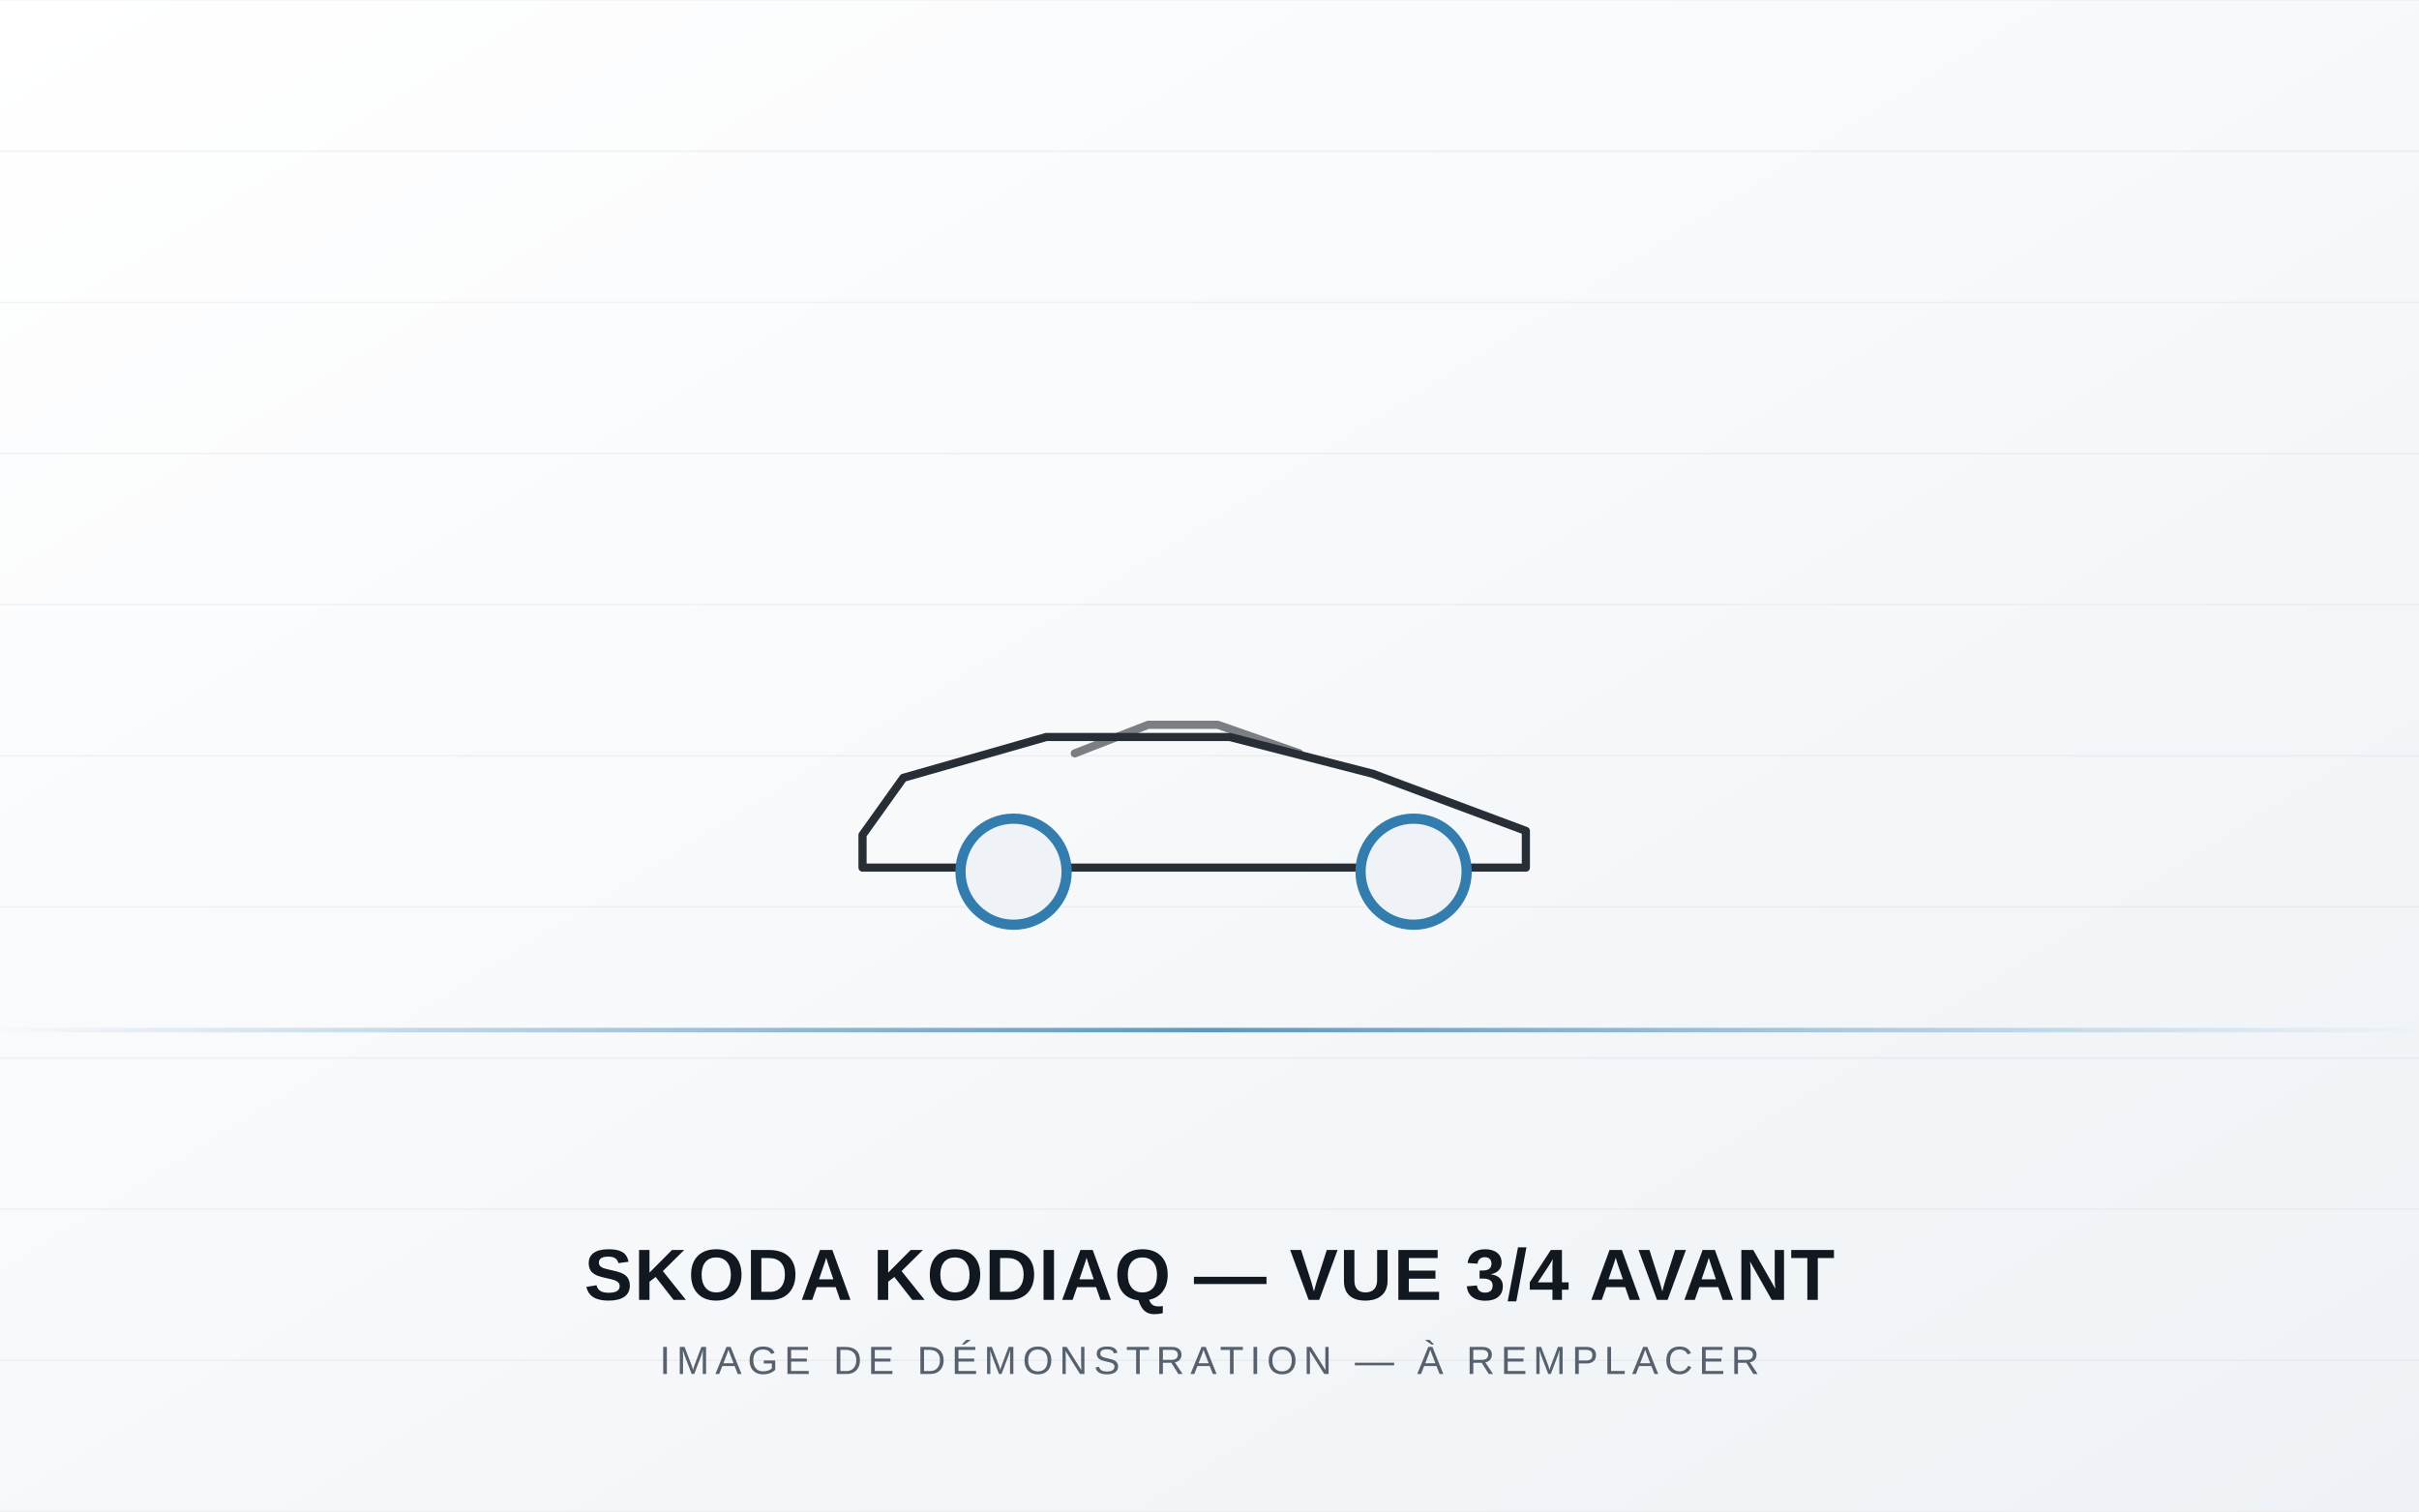
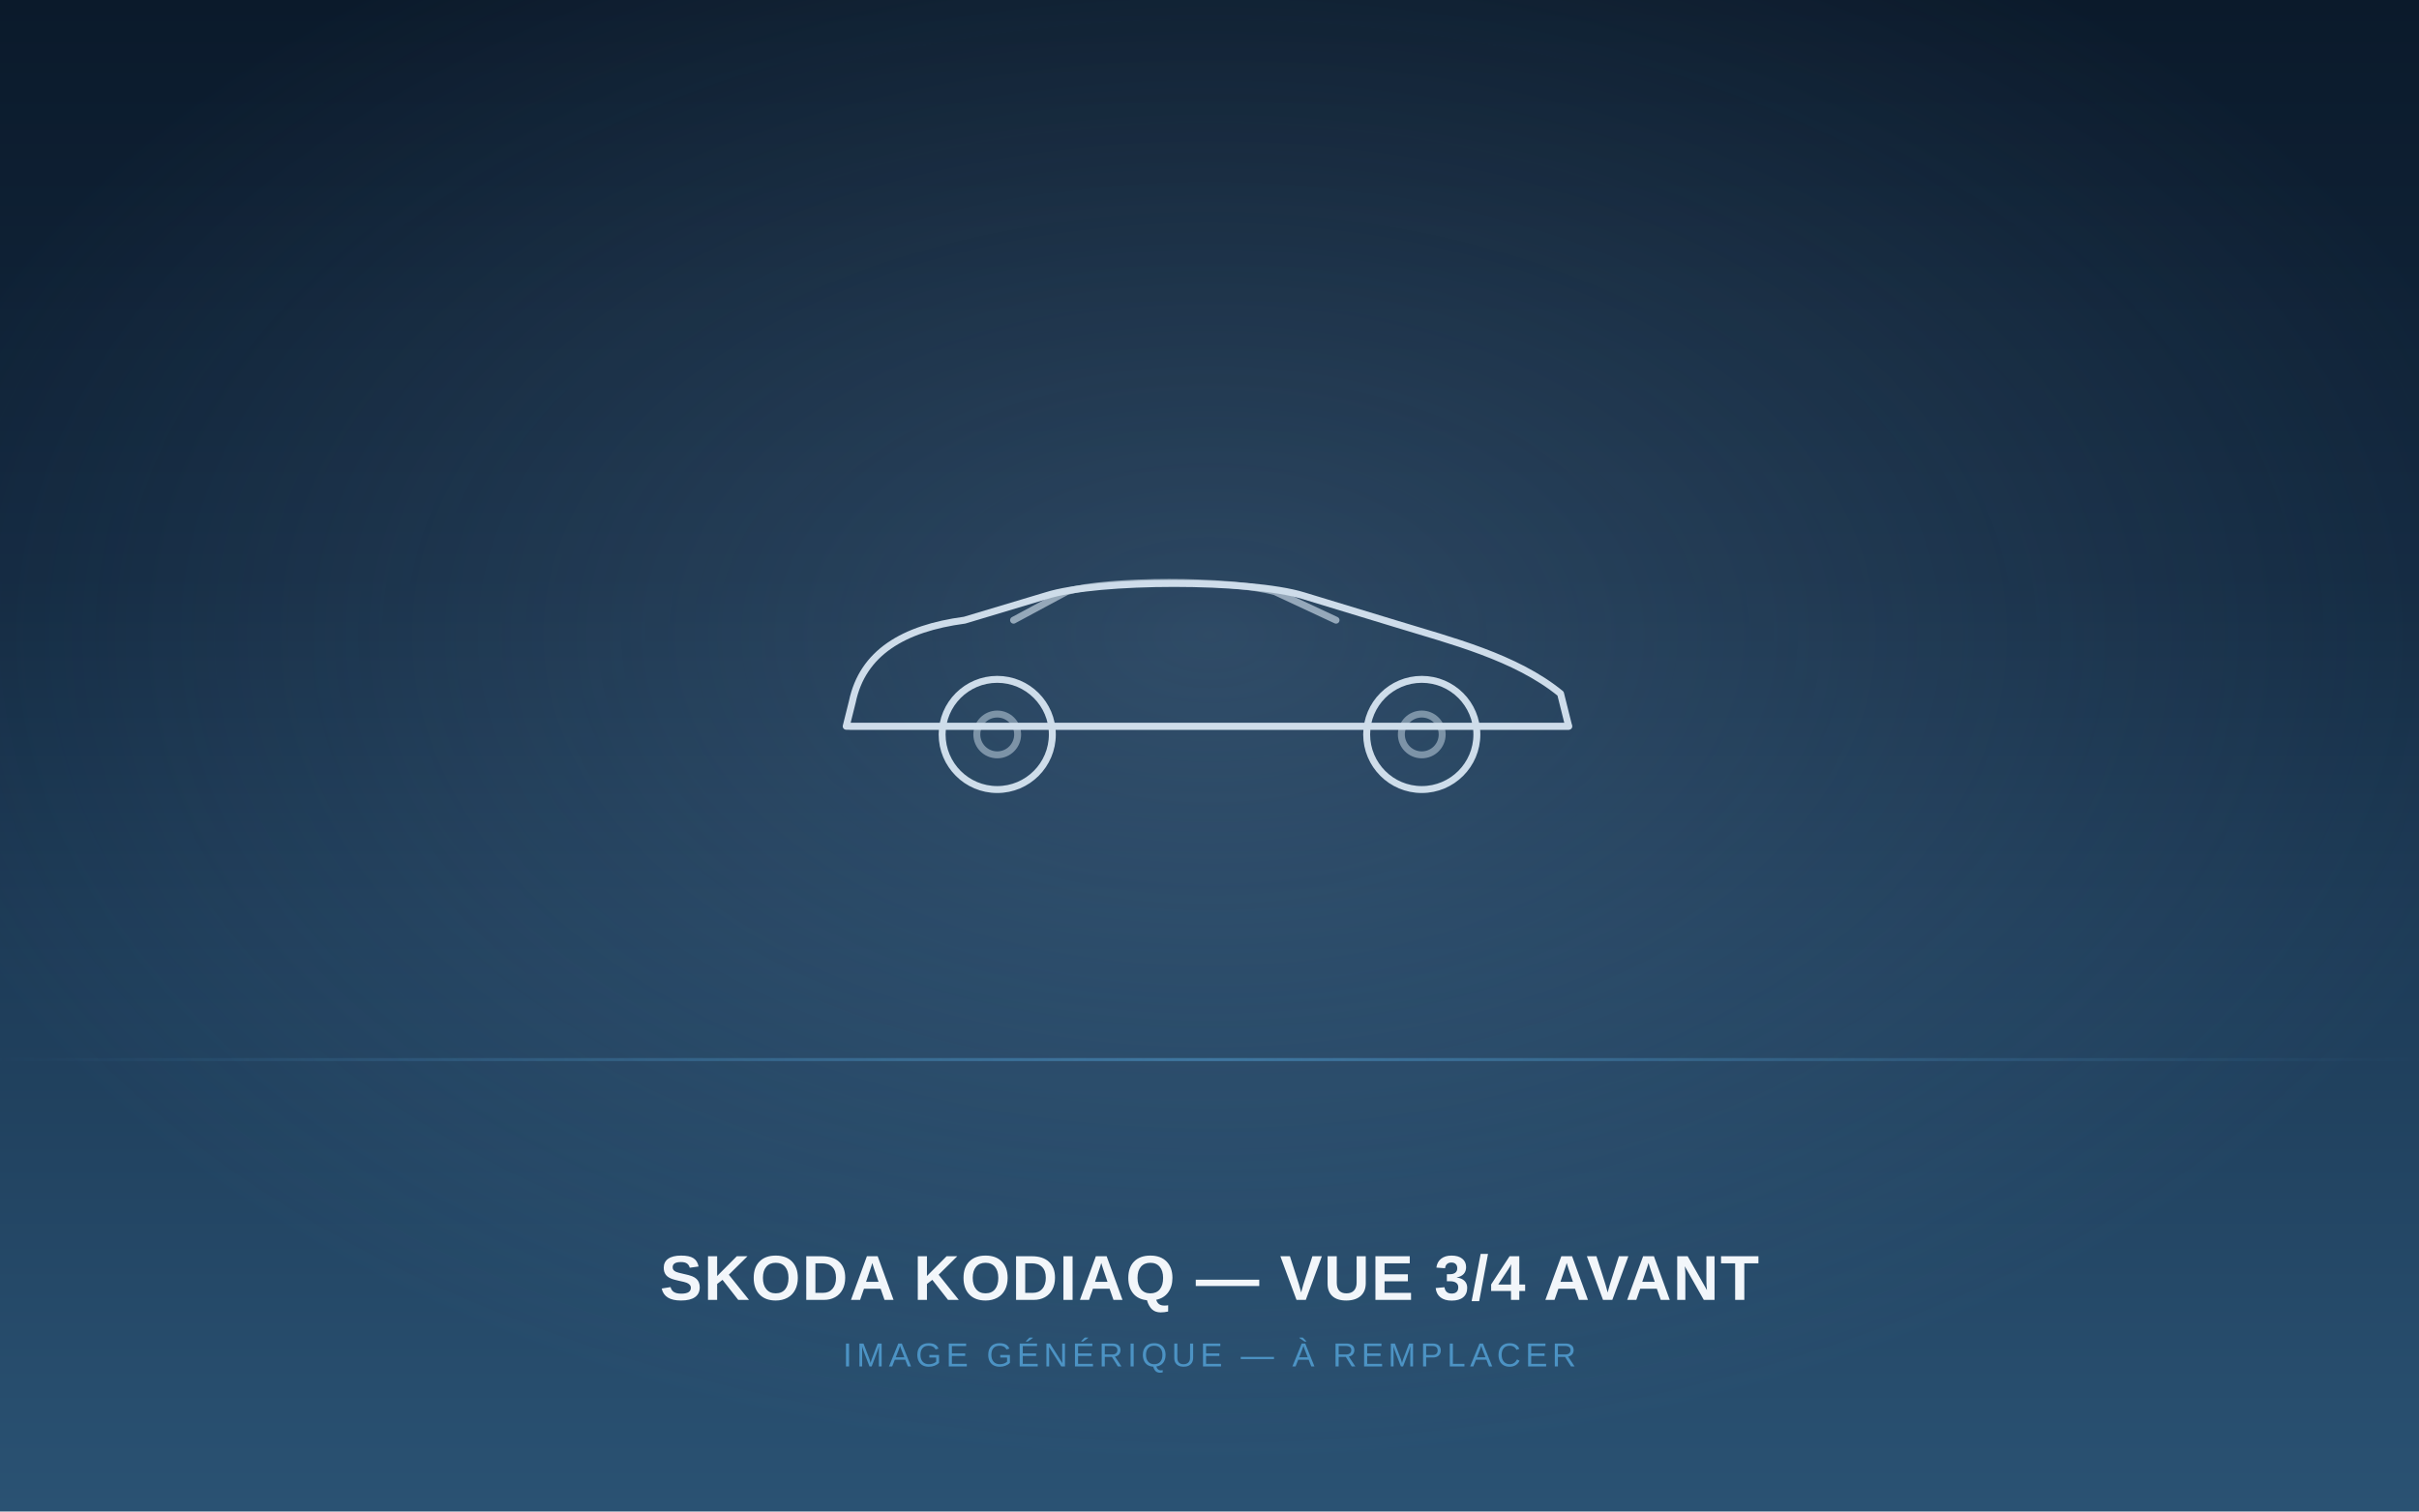
<svg xmlns="http://www.w3.org/2000/svg" width="1600" height="1000" viewBox="0 0 1600 1000">
  <defs>
-     <linearGradient id="bg" x1="0%" y1="0%" x2="100%" y2="100%">
-       <stop offset="0%" stop-color="#ffffff" />
-       <stop offset="100%" stop-color="#eef2f6" />
+     <linearGradient id="bg" x1="0%" y1="0%" x2="0%" y2="100%">
+       <stop offset="0%" stop-color="#0b1a2b" />
+       <stop offset="38%" stop-color="#12283f" />
+       <stop offset="62%" stop-color="#1d3b57" />
+       <stop offset="100%" stop-color="#2a5273" />
    </linearGradient>
+     <radialGradient id="glow" cx="50%" cy="42%" r="55%">
+       <stop offset="0%" stop-color="#8cb9e1" stop-opacity="0.22" />
+       <stop offset="100%" stop-color="#8cb9e1" stop-opacity="0" />
+     </radialGradient>
    <linearGradient id="rule" x1="0%" y1="0%" x2="100%" y2="0%">
-       <stop offset="0%" stop-color="#1d6fa5" stop-opacity="0" />
-       <stop offset="50%" stop-color="#1d6fa5" stop-opacity="0.7" />
-       <stop offset="100%" stop-color="#1d6fa5" stop-opacity="0" />
+       <stop offset="0%" stop-color="#4c93c4" stop-opacity="0" />
+       <stop offset="50%" stop-color="#4c93c4" stop-opacity="0.6" />
+       <stop offset="100%" stop-color="#4c93c4" stop-opacity="0" />
    </linearGradient>
  </defs>
  <rect width="1600" height="1000" fill="url(#bg)" />
-   <g opacity="0.07" stroke="#57616e" stroke-width="1">
-     <line x1="0" y1="0" x2="1600" y2="0" />
-     <line x1="0" y1="100" x2="1600" y2="100" />
-     <line x1="0" y1="200" x2="1600" y2="200" />
-     <line x1="0" y1="300" x2="1600" y2="300" />
-     <line x1="0" y1="400" x2="1600" y2="400" />
-     <line x1="0" y1="500" x2="1600" y2="500" />
-     <line x1="0" y1="600" x2="1600" y2="600" />
-     <line x1="0" y1="700" x2="1600" y2="700" />
-     <line x1="0" y1="800" x2="1600" y2="800" />
-     <line x1="0" y1="900" x2="1600" y2="900" />
-     <line x1="0" y1="1000" x2="1600" y2="1000" />
+   <rect width="1600" height="1000" fill="url(#glow)" />
+   <rect x="0" y="700" width="1600" height="2" fill="url(#rule)" />
+   <g transform="translate(800, 440) scale(1.35)" fill="none" stroke="#dce9f5" stroke-width="3.4" stroke-linejoin="round" stroke-linecap="round" opacity="0.92">
+     <path d="M -175 18 C -170 -6 -150 -18 -120 -22 L -80 -34 C -55 -42 20 -42 46 -34 L 92 -20 C 118 -12 150 -4 172 14 L 176 30 L -178 30 Z" />
+     <path d="M -96 -22 L -70 -36 C -50 -42 10 -42 32 -36 L 62 -22" opacity="0.65" />
+     <line x1="-176" y1="30" x2="176" y2="30" opacity="0.5" />
+     <circle cx="-104" cy="34" r="27" />
+     <circle cx="104" cy="34" r="27" />
+     <circle cx="-104" cy="34" r="10" opacity="0.5" />
+     <circle cx="104" cy="34" r="10" opacity="0.5" />
  </g>
-   <rect x="0" y="680" width="1600" height="3" fill="url(#rule)" />
-   <g transform="translate(800, 520) scale(1.35)" fill="none" stroke="#12181f" stroke-width="4" opacity="0.9" stroke-linejoin="round" stroke-linecap="round">
-     <path d="M -170 24 L -150 -4 L -80 -24 L 10 -24 L 80 -6 L 155 22 L 155 40 L -170 40 Z" />
-     <path d="M -66 -16 L -30 -30 L 4 -30 L 44 -16" opacity="0.6" />
-     <circle cx="-96" cy="42" r="26" fill="#eef2f6" stroke="#1d6fa5" stroke-width="5" />
-     <circle cx="100" cy="42" r="26" fill="#eef2f6" stroke="#1d6fa5" stroke-width="5" />
-   </g>
-   <text x="50%" y="860" text-anchor="middle" font-family="Arial, Helvetica, sans-serif" font-weight="800" font-size="48" fill="#12181f" letter-spacing="1">SKODA KODIAQ — VUE 3/4 AVANT</text>
-   <text x="50%" y="909" text-anchor="middle" font-family="Arial, Helvetica, sans-serif" font-size="26" fill="#57616e" letter-spacing="4">IMAGE DE DÉMONSTRATION — À REMPLACER</text>
+   <text x="50%" y="860" text-anchor="middle" font-family="Arial, Helvetica, sans-serif" font-weight="700" font-size="42" fill="#f2f6fa" letter-spacing="1">SKODA KODIAQ — VUE 3/4 AVANT</text>
+   <text x="50%" y="904" text-anchor="middle" font-family="Arial, Helvetica, sans-serif" font-size="22" fill="#4c93c4" letter-spacing="3">IMAGE GÉNÉRIQUE — À REMPLACER</text>
</svg>
